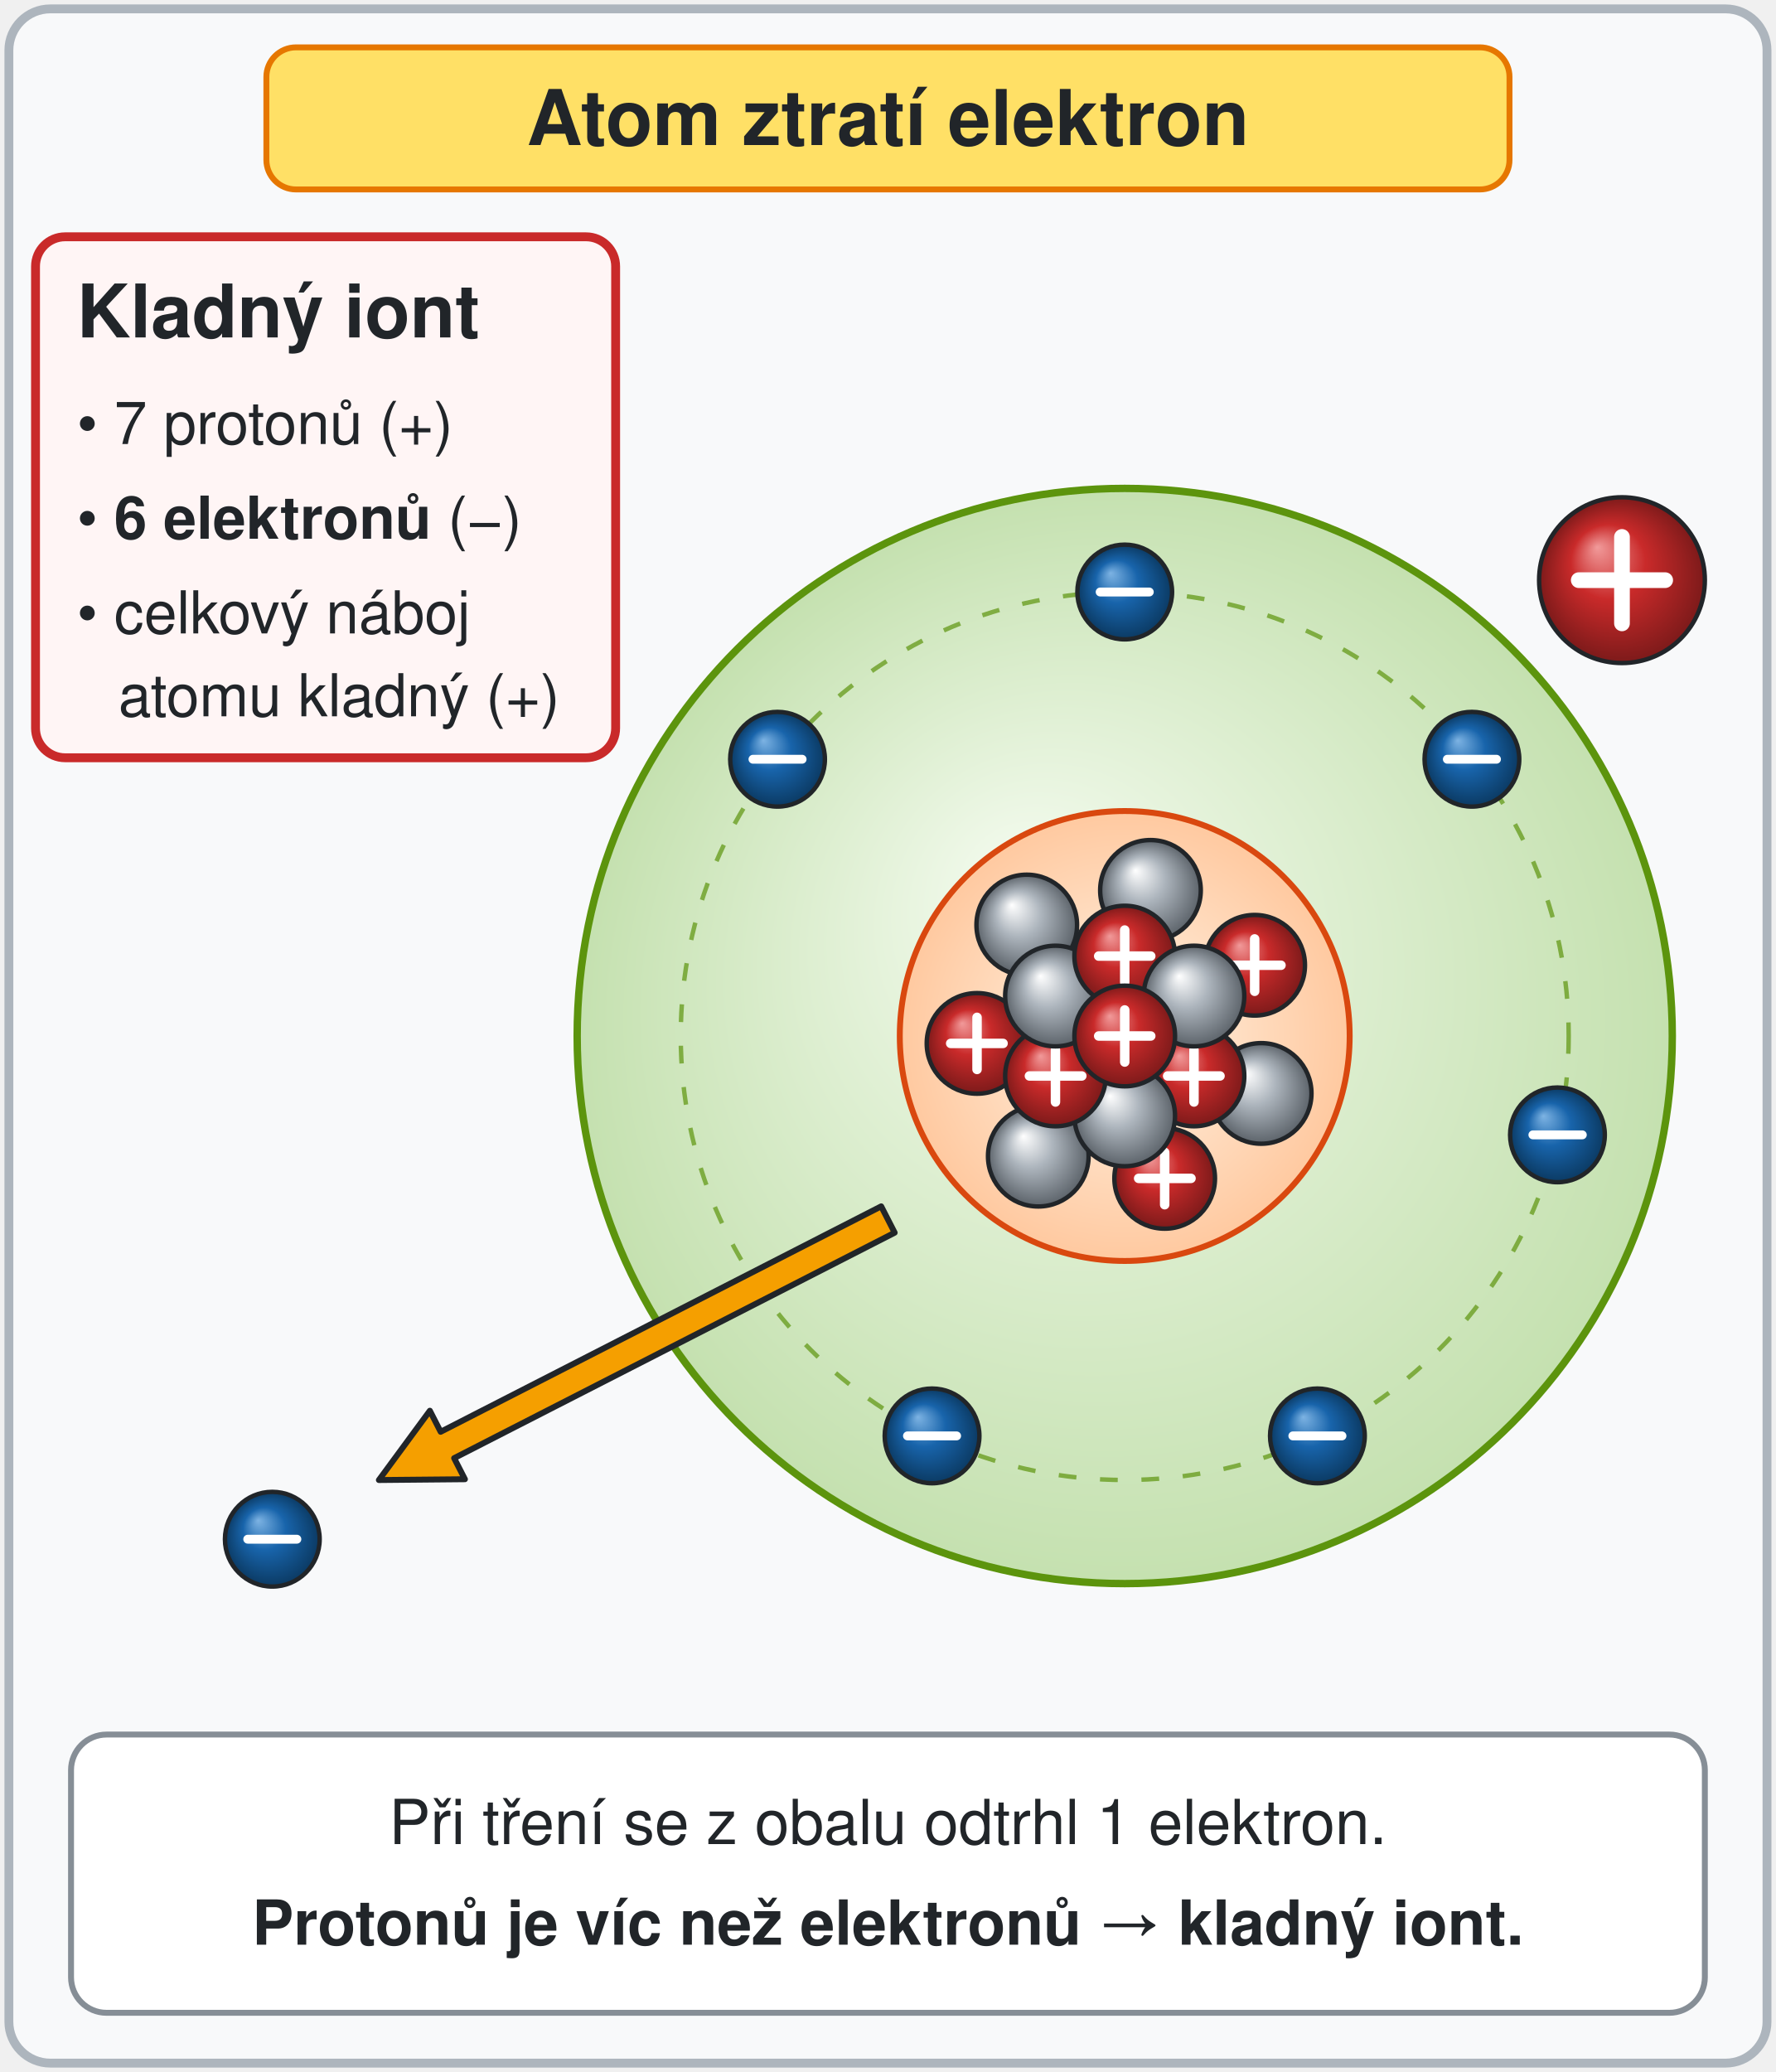
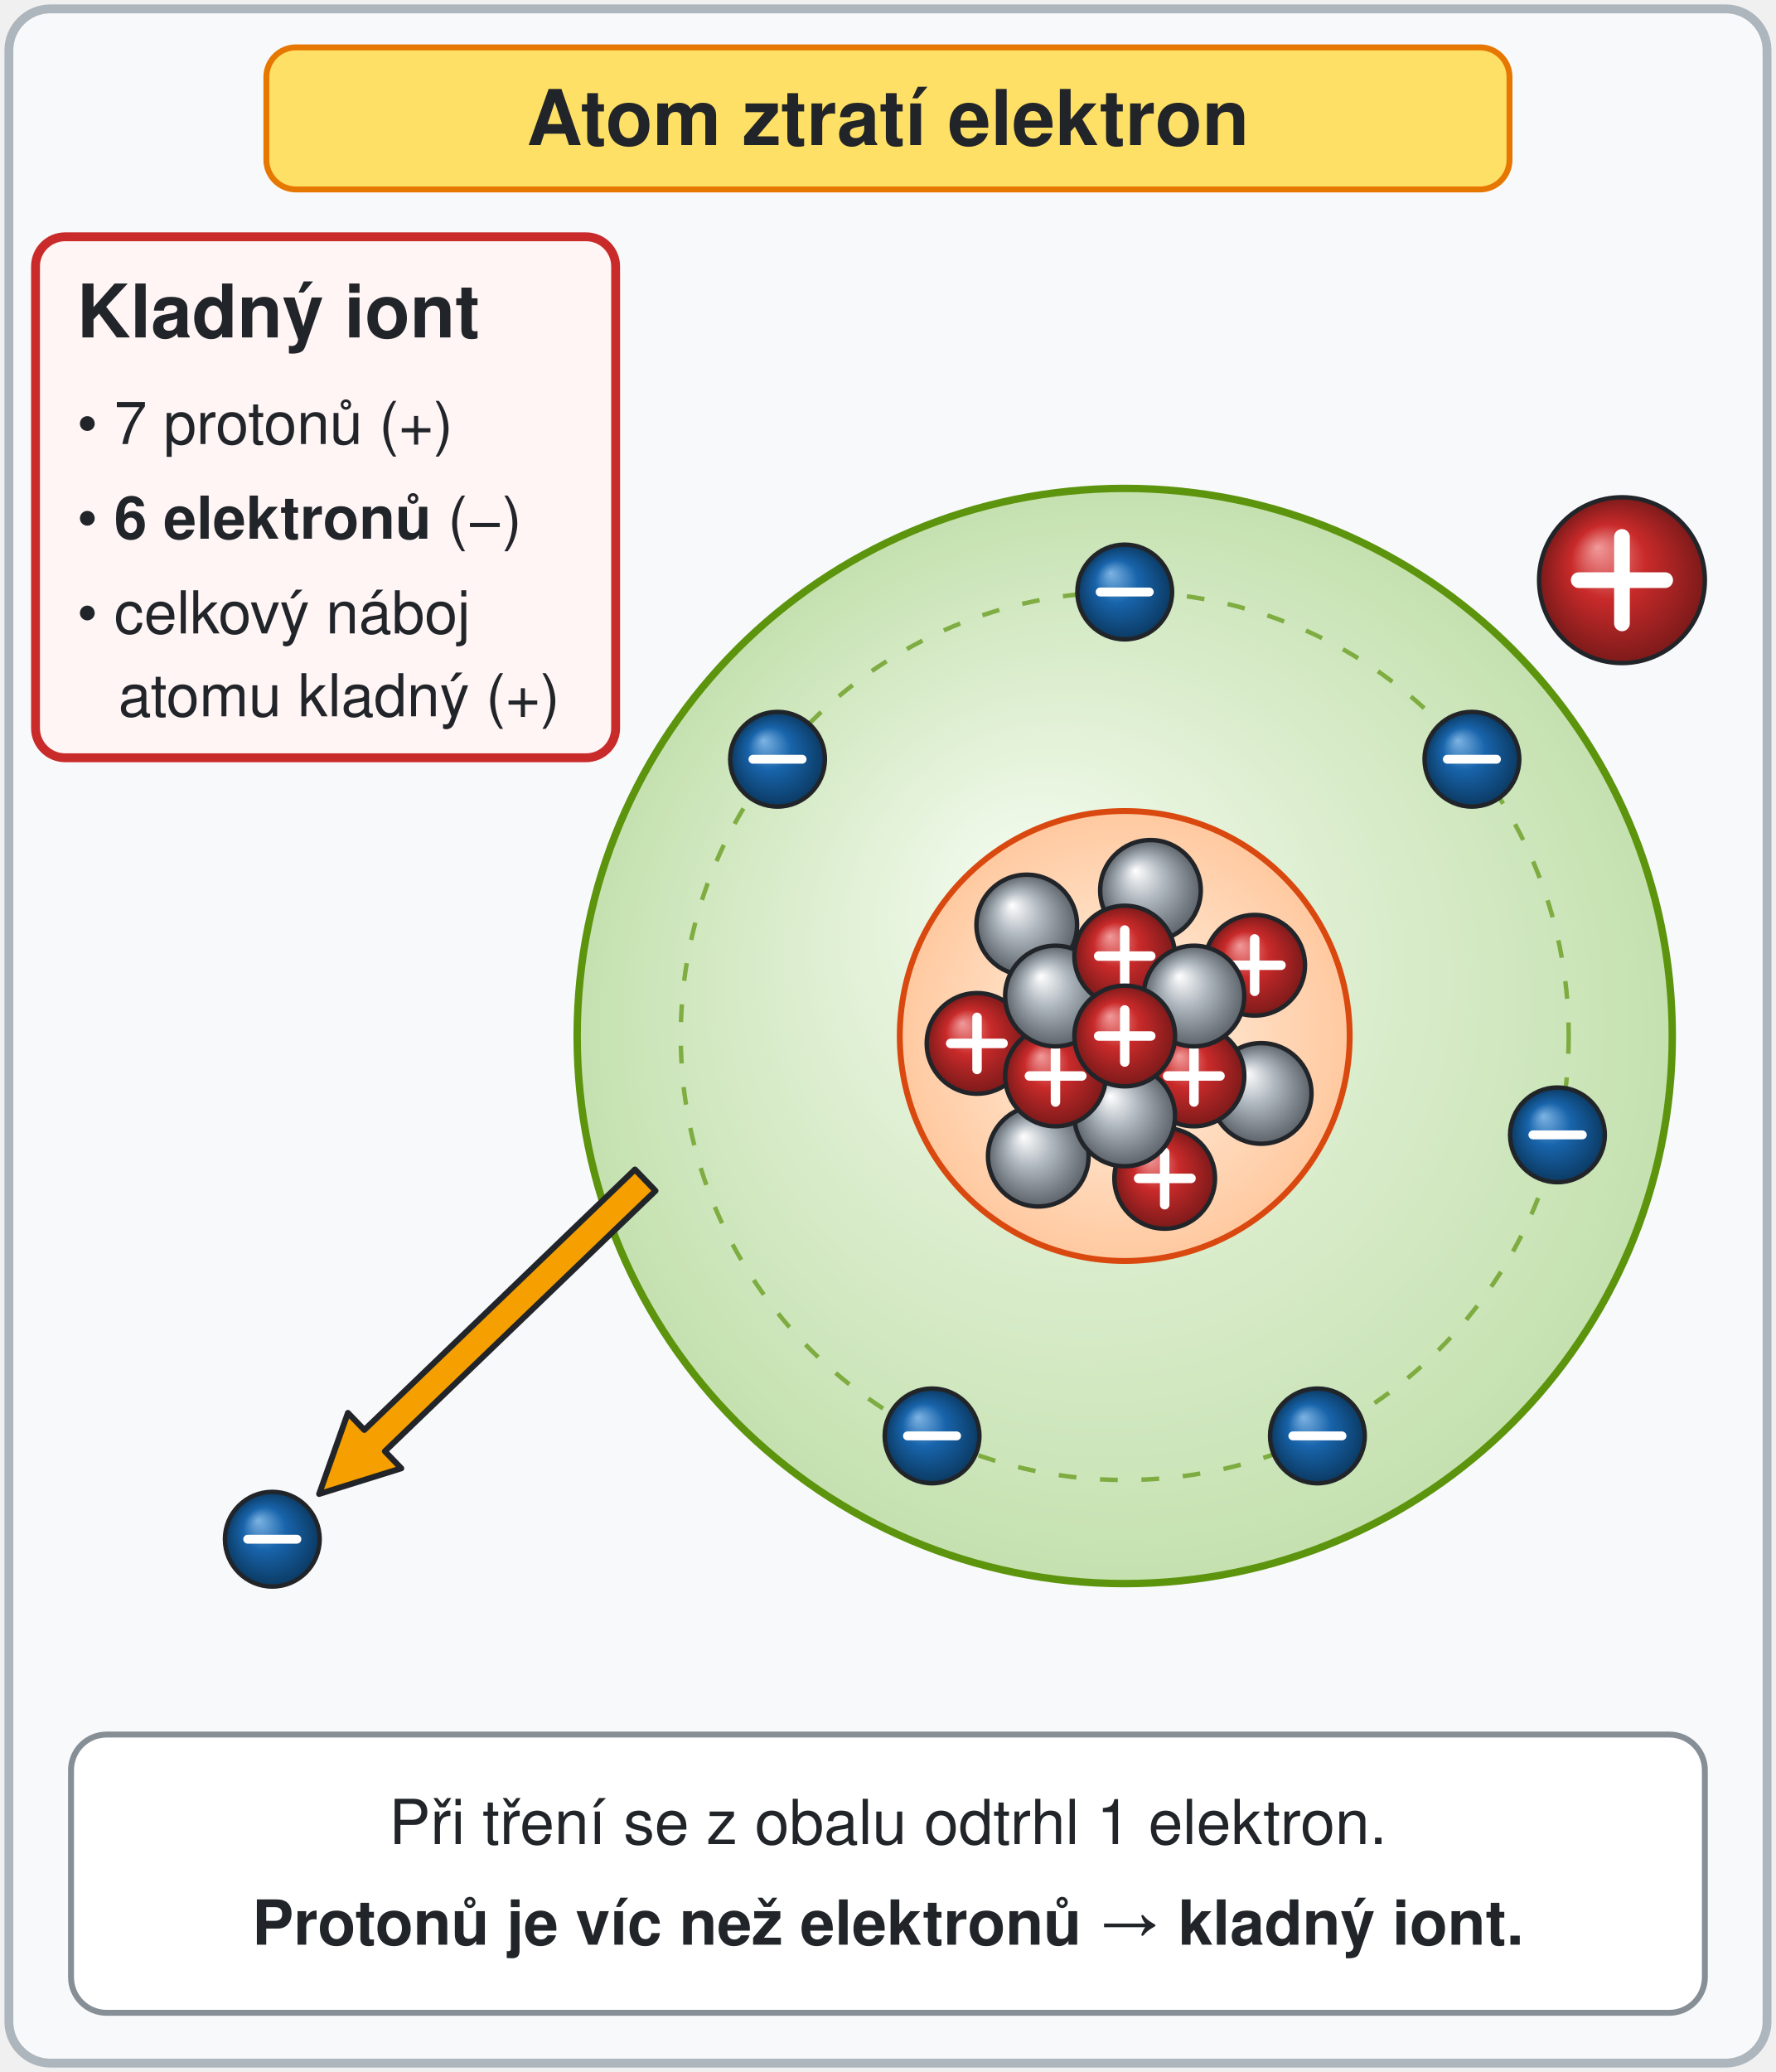
<svg xmlns="http://www.w3.org/2000/svg" viewBox="0 0 600 700" font-family="'Segoe UI', Helvetica, Arial, sans-serif" role="img" aria-label="Animace: atom dusíku má v jádře 7 protonů a v obalu 7 elektronů. Při tření se jeden elektron z obalu odtrhne a odletí pryč. Zůstane 7 protonů a 6 elektronů, kladný náboj převažuje a atom se stane kladným iontem.">
  <style>
/* Předloha: PDF Elektrické vlastnosti látek, obrázek Kladný iont – 7 protonů (+), 6 elektronů (-), celkový náboj atomu kladný (+); žlutá šipka ukazuje elektron, který opouští obal. Animace 9 s: elektron vyletí z obalu ven, potom se objeví červený znak +. Bez animace = koncový stav (elektron venku, znak + vidět). */
@keyframes mv { 0% { transform: translate(141.8px, -136.6px); opacity: 0; } 6%, 22% { transform: translate(141.8px, -136.6px); opacity: 1; } 50%, 93% { transform: translate(0, 0); opacity: 1; } 100% { transform: translate(0, 0); opacity: 0; } }
@keyframes sip { 0%, 20% { opacity: 0; } 26%, 50% { opacity: 1; } 58%, 100% { opacity: 0.35; } }
@keyframes zn { 0%, 52% { opacity: 0; } 60%, 94% { opacity: 1; } 100% { opacity: 0; } }
+ @keyframes pS { 0%, 5.9% { opacity: 0; } 6%, 49.9% { opacity: 1; } 50%, 100% { opacity: 0; } }
+ @keyframes pF { 0%, 5.9% { opacity: 1; } 6%, 49.9% { opacity: 0; } 50%, 100% { opacity: 1; } }
+ .pS { opacity: 0; animation: pS 9s linear infinite; } .pF { animation: pF 9s linear infinite; }
.mv { animation: mv 9s ease-in-out infinite; } .sip { animation: sip 9s linear infinite; } .zn { animation: zn 9s linear infinite; }
@media (prefers-reduced-motion: reduce) { * { animation: none !important; } }
</style>
  <defs>
    <radialGradient id="gP" cx="50%" cy="50%" r="50%" fx="35%" fy="30%">
      <stop offset="0" stop-color="#f19a9a" />
      <stop offset="0.45" stop-color="#c92a2a" />
      <stop offset="1" stop-color="#7d1a1a" />
    </radialGradient>
    <radialGradient id="gE" cx="50%" cy="50%" r="50%" fx="35%" fy="30%">
      <stop offset="0" stop-color="#7db3e3" />
      <stop offset="0.45" stop-color="#1864ab" />
      <stop offset="1" stop-color="#0b3a63" />
    </radialGradient>
    <radialGradient id="gN" cx="50%" cy="50%" r="50%" fx="35%" fy="30%">
      <stop offset="0" stop-color="#ffffff" />
      <stop offset="0.45" stop-color="#adb5bd" />
      <stop offset="1" stop-color="#5c636a" />
    </radialGradient>
    <radialGradient id="gObal" cx="50%" cy="50%" r="50%" fx="40%" fy="35%">
      <stop offset="0" stop-color="#f4fbef" />
      <stop offset="1" stop-color="#c5e1b0" />
    </radialGradient>
    <radialGradient id="gJadro" cx="50%" cy="50%" r="50%">
      <stop offset="0" stop-color="#fff4e6" />
      <stop offset="1" stop-color="#ffc9a0" />
    </radialGradient>
    <linearGradient id="gKov" x1="0" y1="0" x2="1" y2="0">
      <stop offset="0" stop-color="#6c757d" />
      <stop offset="0.35" stop-color="#f1f3f5" />
      <stop offset="0.7" stop-color="#adb5bd" />
      <stop offset="1" stop-color="#495057" />
    </linearGradient>
    <linearGradient id="gKovV" x1="0" y1="0" x2="0" y2="1">
      <stop offset="0" stop-color="#f1f3f5" />
      <stop offset="0.5" stop-color="#ced4da" />
      <stop offset="1" stop-color="#868e96" />
    </linearGradient>
    <radialGradient id="gZlato" cx="50%" cy="50%" r="50%" fx="38%" fy="32%">
      <stop offset="0" stop-color="#fff9db" />
      <stop offset="0.35" stop-color="#fcc419" />
      <stop offset="1" stop-color="#a86b00" />
    </radialGradient>
    <radialGradient id="gSklo" cx="50%" cy="50%" r="50%" fx="30%" fy="25%">
      <stop offset="0" stop-color="#ffffff" />
      <stop offset="0.6" stop-color="#e7f5ff" />
      <stop offset="1" stop-color="#c5f6fa" />
    </radialGradient>
    <radialGradient id="gKuze" cx="50%" cy="50%" r="50%" fx="40%" fy="35%">
      <stop offset="0" stop-color="#ffe8d6" />
      <stop offset="1" stop-color="#eeb48a" />
    </radialGradient>
    <linearGradient id="gPlast" x1="0" y1="0" x2="0" y2="1">
      <stop offset="0" stop-color="#ffd8a8" />
      <stop offset="0.5" stop-color="#fd7e14" />
      <stop offset="1" stop-color="#c2410c" />
    </linearGradient>
    <linearGradient id="gDeska" x1="0" y1="0" x2="1" y2="0">
      <stop offset="0" stop-color="#212529" />
      <stop offset="0.45" stop-color="#6c757d" />
      <stop offset="1" stop-color="#212529" />
    </linearGradient>
  </defs>
  <rect x="3" y="3" width="594" height="694" rx="14" fill="#f8f9fa" stroke="#adb5bd" stroke-width="3" />
  <rect x="90" y="16" width="420" height="48" rx="10" fill="#ffe066" stroke="#e67700" stroke-width="2" />
  <text x="300" y="49" font-size="26" font-weight="bold" fill="#212529" text-anchor="middle">Atom ztratí elektron</text>
  <rect x="12" y="80" width="196" height="176" rx="10" fill="#fff5f5" stroke="#c92a2a" stroke-width="3" />
  <text x="26" y="114" font-size="25" font-weight="bold" fill="#212529">Kladný iont</text>
  <text x="26" y="150" font-size="20" fill="#212529">• 7 protonů (+)</text>
-   <text x="26" y="182" font-size="20" fill="#212529">• <tspan font-weight="bold">6 elektronů</tspan> (−)</text>
+   <text class="pF" x="26" y="182" font-size="20" fill="#212529">• <tspan font-weight="bold">6 elektronů</tspan> (−)</text>
+   <text class="pS" x="26" y="182" font-size="20" fill="#212529">• <tspan font-weight="bold">7 elektronů</tspan> (−)</text>
  <text x="26" y="214" font-size="20" fill="#212529">• celkový náboj</text>
  <text x="40" y="242" font-size="20" fill="#212529">atomu kladný (+)</text>
  <circle cx="380" cy="350" r="185" fill="url(#gObal)" stroke="#5c940d" stroke-width="2.5" />
  <circle cx="380" cy="350" r="150" fill="none" stroke="#5c940d" stroke-width="1.5" stroke-dasharray="6 8" opacity="0.7" />
  <circle cx="380" cy="350" r="76" fill="url(#gJadro)" stroke="#d9480f" stroke-width="2" />
  <circle cx="388.7" cy="300.8" r="17" fill="url(#gN)" stroke="#212529" stroke-width="1.5" />
  <g>
    <circle cx="423.9" cy="326.1" r="17" fill="url(#gP)" stroke="#212529" stroke-width="1.5" />
    <path d="M415.1 326.1H432.8M423.9 317.2V334.9" stroke="#fff" stroke-width="3.2" stroke-linecap="round" />
  </g>
  <circle cx="426.1" cy="369.4" r="17" fill="url(#gN)" stroke="#212529" stroke-width="1.5" />
  <g>
    <circle cx="393.5" cy="398.1" r="17" fill="url(#gP)" stroke="#212529" stroke-width="1.5" />
    <path d="M384.7 398.1H402.4M393.5 389.3V407" stroke="#fff" stroke-width="3.2" stroke-linecap="round" />
  </g>
  <circle cx="350.8" cy="390.6" r="17" fill="url(#gN)" stroke="#212529" stroke-width="1.5" />
  <g>
    <circle cx="330.1" cy="352.5" r="17" fill="url(#gP)" stroke="#212529" stroke-width="1.5" />
    <path d="M321.2 352.5H338.9M330.1 343.7V361.3" stroke="#fff" stroke-width="3.2" stroke-linecap="round" />
  </g>
  <circle cx="346.9" cy="312.5" r="17" fill="url(#gN)" stroke="#212529" stroke-width="1.5" />
  <g>
    <circle cx="403.4" cy="363.5" r="17" fill="url(#gP)" stroke="#212529" stroke-width="1.5" />
    <path d="M394.5 363.5H412.2M403.4 354.7V372.3" stroke="#fff" stroke-width="3.2" stroke-linecap="round" />
  </g>
  <circle cx="380" cy="377" r="17" fill="url(#gN)" stroke="#212529" stroke-width="1.5" />
  <g>
    <circle cx="356.6" cy="363.5" r="17" fill="url(#gP)" stroke="#212529" stroke-width="1.5" />
    <path d="M347.8 363.5H365.5M356.6 354.7V372.3" stroke="#fff" stroke-width="3.2" stroke-linecap="round" />
  </g>
  <circle cx="356.6" cy="336.5" r="17" fill="url(#gN)" stroke="#212529" stroke-width="1.5" />
  <g>
    <circle cx="380" cy="323" r="17" fill="url(#gP)" stroke="#212529" stroke-width="1.5" />
    <path d="M371.2 323H388.8M380 314.2V331.8" stroke="#fff" stroke-width="3.2" stroke-linecap="round" />
  </g>
  <circle cx="403.4" cy="336.5" r="17" fill="url(#gN)" stroke="#212529" stroke-width="1.5" />
  <g>
    <circle cx="380" cy="350" r="17" fill="url(#gP)" stroke="#212529" stroke-width="1.5" />
    <path d="M371.2 350H388.8M380 341.2V358.8" stroke="#fff" stroke-width="3.2" stroke-linecap="round" />
  </g>
  <g>
    <circle cx="380" cy="200" r="16" fill="url(#gE)" stroke="#212529" stroke-width="1.5" />
    <path d="M371.7 200H388.3" stroke="#fff" stroke-width="3" stroke-linecap="round" />
  </g>
  <g>
    <circle cx="497.3" cy="256.5" r="16" fill="url(#gE)" stroke="#212529" stroke-width="1.5" />
    <path d="M489 256.5H505.6" stroke="#fff" stroke-width="3" stroke-linecap="round" />
  </g>
  <g>
    <circle cx="526.2" cy="383.4" r="16" fill="url(#gE)" stroke="#212529" stroke-width="1.5" />
    <path d="M517.9 383.4H534.6" stroke="#fff" stroke-width="3" stroke-linecap="round" />
  </g>
  <g>
    <circle cx="445.1" cy="485.1" r="16" fill="url(#gE)" stroke="#212529" stroke-width="1.5" />
    <path d="M436.8 485.1H453.4" stroke="#fff" stroke-width="3" stroke-linecap="round" />
  </g>
  <g>
    <circle cx="314.9" cy="485.1" r="16" fill="url(#gE)" stroke="#212529" stroke-width="1.5" />
    <path d="M306.6 485.1H323.2" stroke="#fff" stroke-width="3" stroke-linecap="round" />
  </g>
  <g>
    <circle cx="262.7" cy="256.5" r="16" fill="url(#gE)" stroke="#212529" stroke-width="1.5" />
    <path d="M254.4 256.5H271" stroke="#fff" stroke-width="3" stroke-linecap="round" />
  </g>
  <g class="mv">
    <circle cx="92" cy="520" r="16" fill="url(#gE)" stroke="#212529" stroke-width="1.5" />
    <path d="M83.7 520H100.3" stroke="#fff" stroke-width="3" stroke-linecap="round" />
  </g>
  <g class="sip">
-     <g transform="translate(300 412) rotate(152.9)">
-       <path d="M0 -5H167.2V-13L193.2 0L167.2 13V5H0Z" fill="#f59f00" stroke="#212529" stroke-width="2" stroke-linejoin="round" />
+     <g transform="translate(218 398.7) rotate(136.1)">
+       <path d="M0 -5H126.9V-13L152.9 0L126.9 13V5H0Z" fill="#f59f00" stroke="#212529" stroke-width="2" stroke-linejoin="round" />
    </g>
  </g>
  <g class="zn">
    <circle cx="548" cy="196" r="28" fill="url(#gP)" stroke="#212529" stroke-width="1.5" />
    <path d="M533.4 196H562.6M548 181.4V210.6" stroke="#fff" stroke-width="5.3" stroke-linecap="round" />
  </g>
  <rect x="24" y="586" width="552" height="94" rx="12" fill="#ffffff" stroke="#868e96" stroke-width="2" />
  <text x="300" y="623" font-size="21" fill="#212529" text-anchor="middle">Při tření se z obalu odtrhl 1 elektron.</text>
  <text x="300" y="657" font-size="21" fill="#212529" text-anchor="middle" font-weight="bold">Protonů je víc než elektronů → kladný iont.</text>
</svg>
